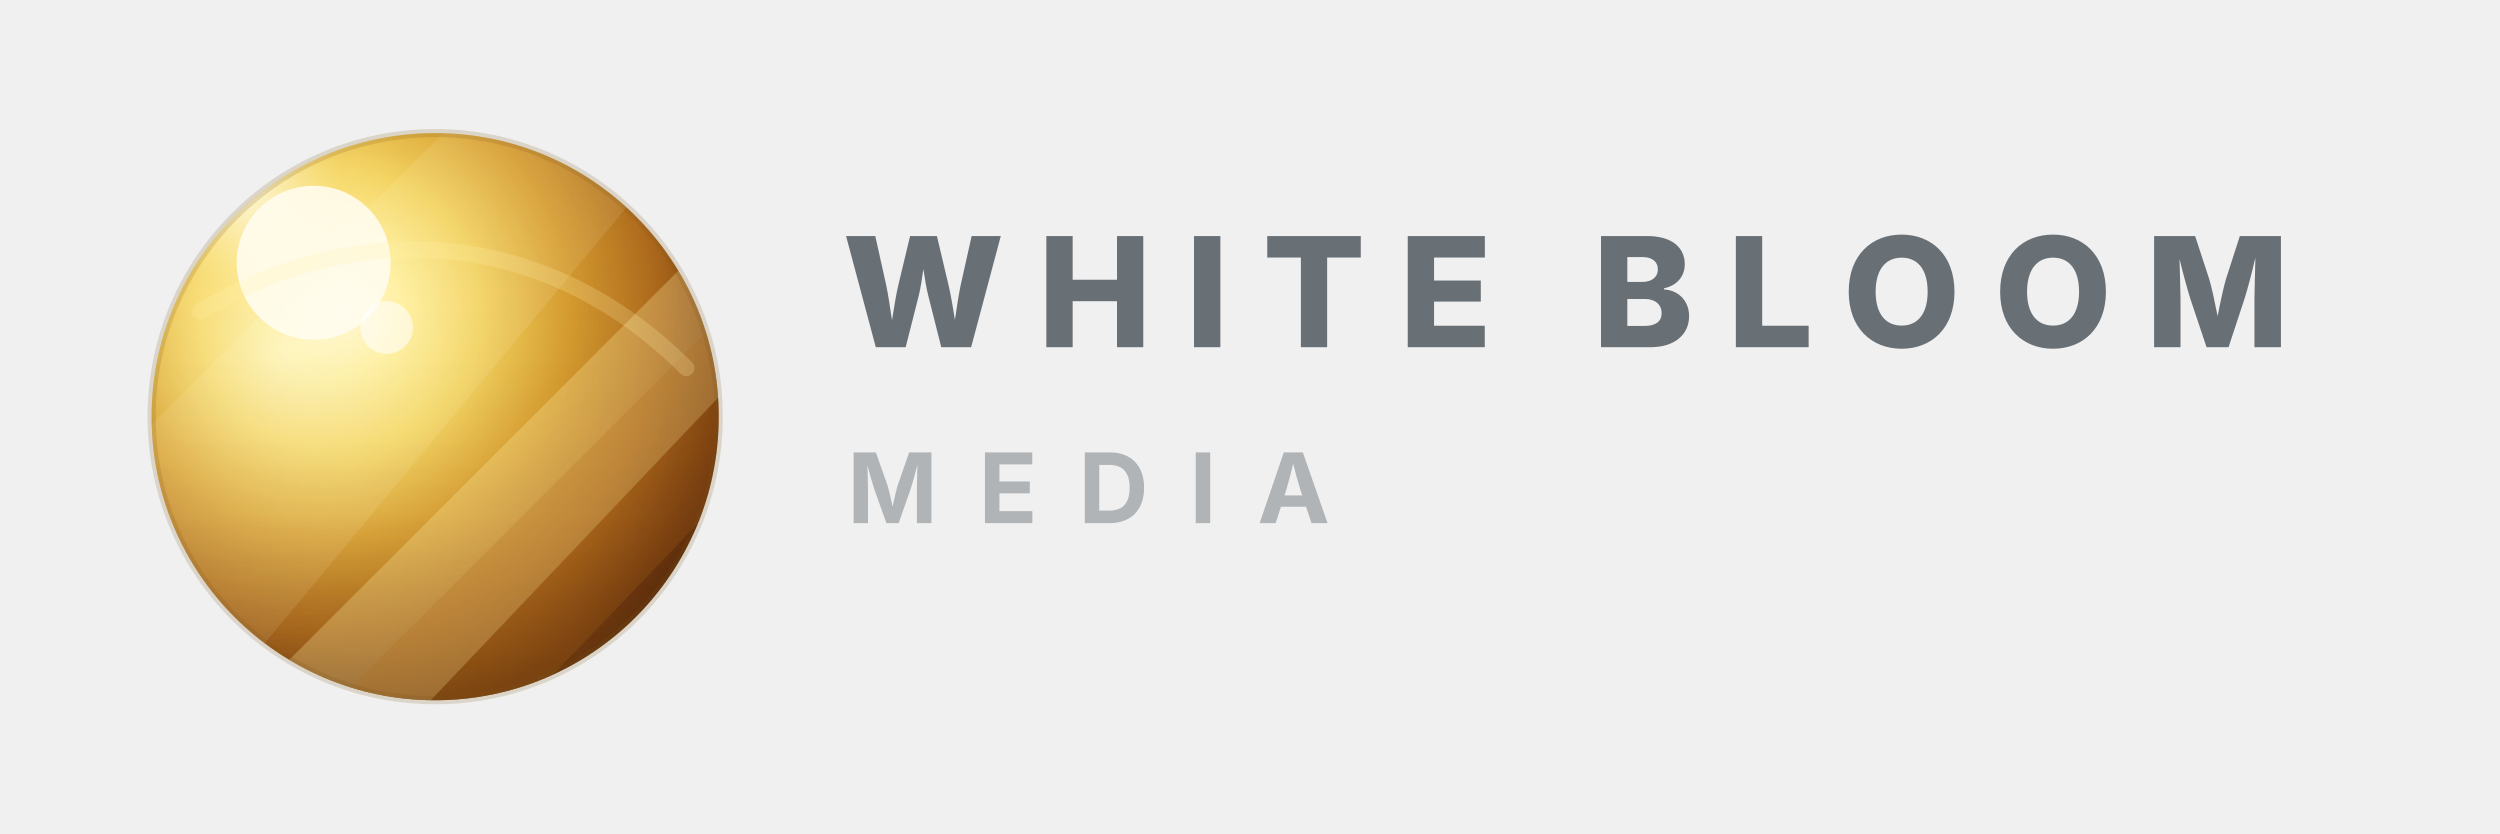
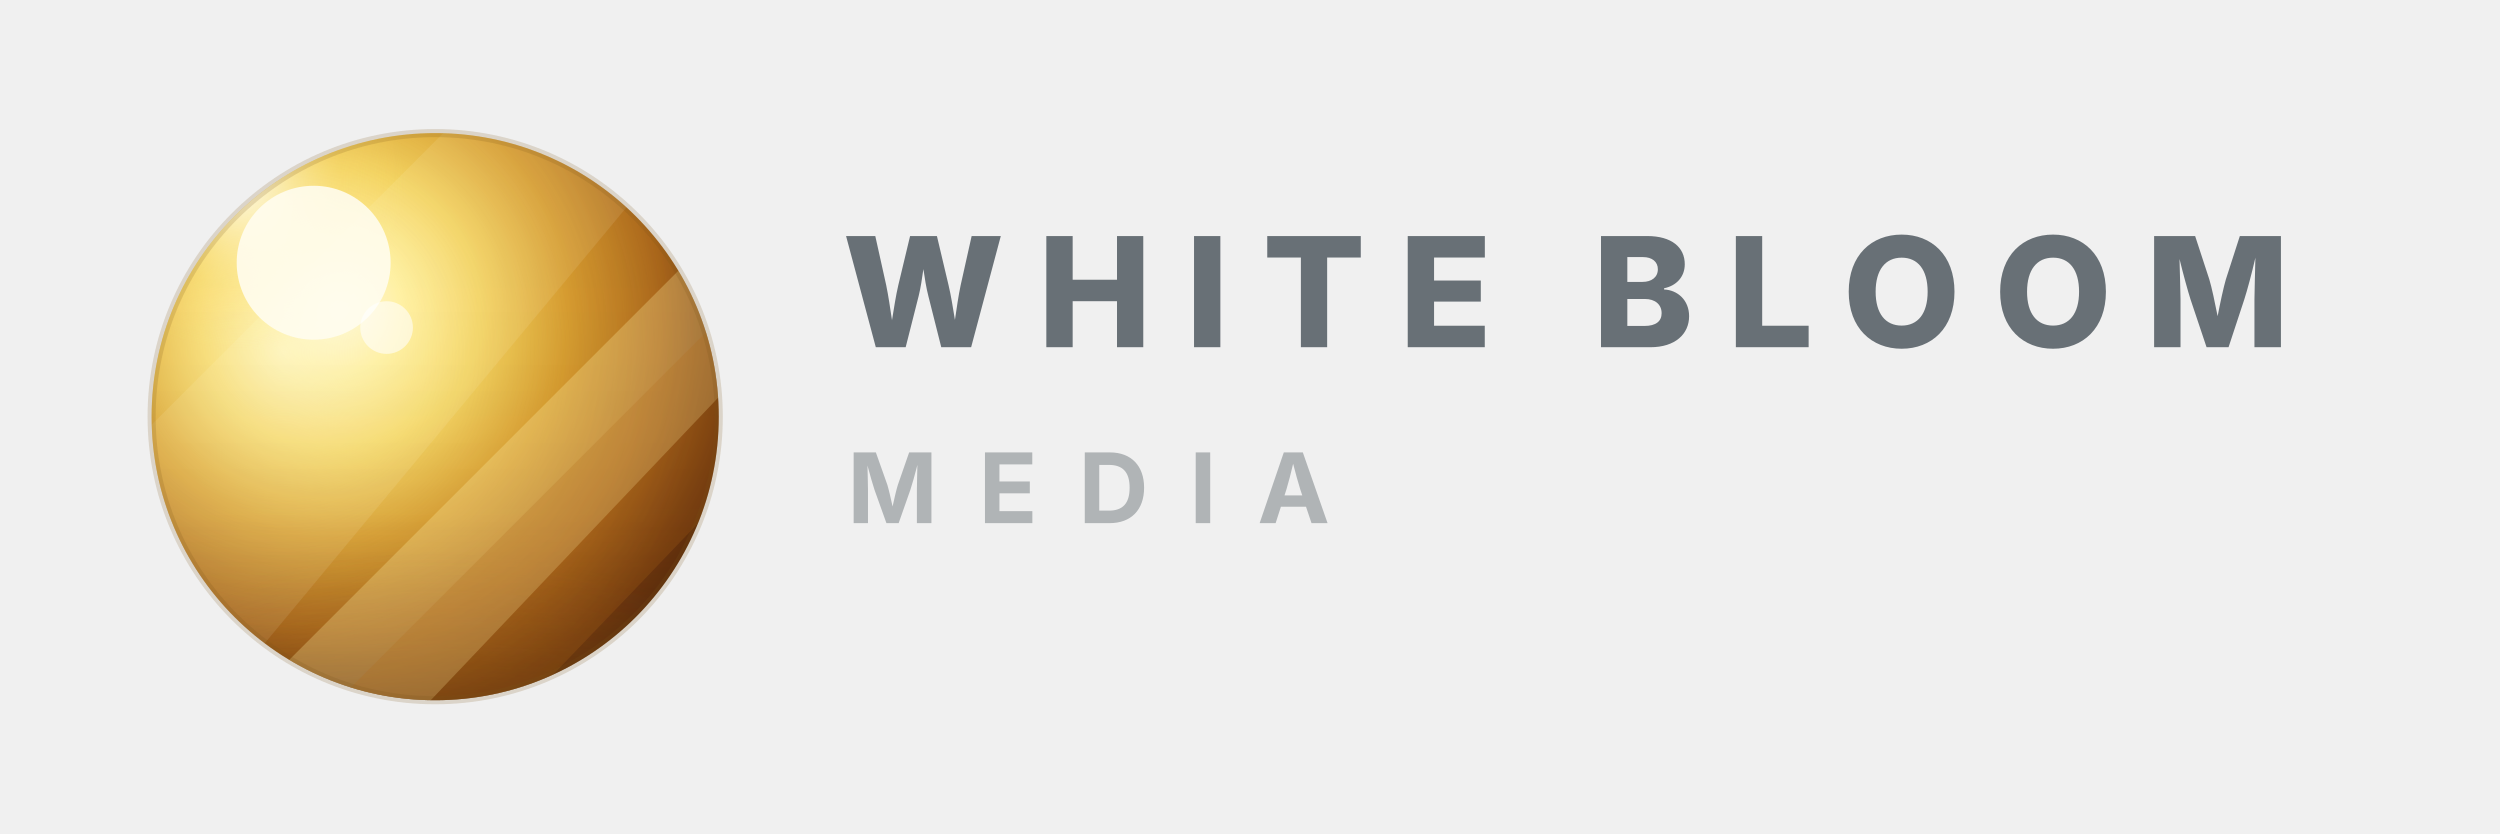
<svg xmlns="http://www.w3.org/2000/svg" viewBox="0 0 540 180" role="img" aria-labelledby="title">
  <g transform="translate(24 20) scale(.875)">
    <defs>
      <radialGradient id="markBase" cx="33%" cy="31%" r="92%">
        <stop offset="0" stop-color="#fffef4" />
        <stop offset="0.12" stop-color="#fff1a1" />
        <stop offset="0.27" stop-color="#f3d35d" />
        <stop offset="0.44" stop-color="#d49a2e" />
        <stop offset="0.62" stop-color="#a8641a" />
        <stop offset="0.78" stop-color="#67320d" />
        <stop offset="1" stop-color="#251205" />
      </radialGradient>
      <radialGradient id="markLeftGlow" cx="24%" cy="39%" r="72%">
        <stop offset="0" stop-color="#fff9d5" stop-opacity="0.58" />
        <stop offset=".34" stop-color="#ffe98e" stop-opacity="0.24" />
        <stop offset=".72" stop-color="#dba33b" stop-opacity=".08" />
        <stop offset="1" stop-color="#dba33b" stop-opacity="0" />
      </radialGradient>
      <radialGradient id="markFlare" cx="31%" cy="30%" r="42%">
        <stop offset="0" stop-color="#ffffff" stop-opacity=".95" />
        <stop offset=".24" stop-color="#fffce7" stop-opacity=".56" />
        <stop offset=".62" stop-color="#ffe88d" stop-opacity=".16" />
        <stop offset="1" stop-color="#ffe88d" stop-opacity="0" />
      </radialGradient>
      <linearGradient id="markBottomShade" x1="80" y1="38" x2="80" y2="170" gradientUnits="userSpaceOnUse">
        <stop offset="0" stop-color="#4b260a" stop-opacity="0" />
        <stop offset=".5" stop-color="#70400f" stop-opacity=".04" />
        <stop offset=".74" stop-color="#74410f" stop-opacity=".24" />
        <stop offset="1" stop-color="#281307" stop-opacity=".72" />
      </linearGradient>
      <radialGradient id="markBottomBrown" cx="50%" cy="104%" r="76%">
        <stop offset="0" stop-color="#281307" stop-opacity="0.92" />
        <stop offset=".34" stop-color="#70400f" stop-opacity="0.55" />
        <stop offset=".66" stop-color="#a66b1e" stop-opacity="0.16" />
        <stop offset="1" stop-color="#a66b1e" stop-opacity="0" />
      </radialGradient>
      <clipPath id="markClip">
        <circle cx="80" cy="80" r="70" />
      </clipPath>
    </defs>
    <circle cx="80" cy="80" r="70" fill="url(#markBase)" />
    <g clip-path="url(#markClip)">
      <circle cx="80" cy="80" r="72" fill="url(#markLeftGlow)" />
      <ellipse cx="80" cy="139" rx="82" ry="58" fill="url(#markBottomBrown)" />
      <circle cx="80" cy="80" r="72" fill="url(#markBottomShade)" opacity="0.62" />
      <path d="M92 172 172 92v80z" fill="#3a1706" opacity="0.28" />
      <path d="M12 172 172 12v40L58 172z" fill="#fff2a8" opacity="0.28" />
      <path d="M34 172 172 34v44L82 172z" fill="#b36a18" opacity="0.22" />
      <path d="M-16 108 108 -16h56L8 172H-16z" fill="#fffbe2" opacity="0.1" />
      <circle cx="50" cy="42" r="50" fill="url(#markFlare)" />
      <circle cx="50" cy="42" r="19" fill="#fffdf0" opacity=".88" />
      <circle cx="68" cy="58" r="6.5" fill="#ffffff" opacity=".58" />
-       <path d="M22 54c40-24 86-20 120 14" fill="none" stroke="#fff0ad" stroke-opacity="0.22" stroke-width="4" stroke-linecap="round" />
    </g>
    <circle cx="80" cy="80" r="70" fill="none" stroke="#7b5318" stroke-opacity=".18" stroke-width="2" />
  </g>
  <g font-family="Inter, Arial, Helvetica, sans-serif" text-rendering="geometricPrecision">
    <text x="182" y="75" fill="#687076" font-size="33" font-weight="800" letter-spacing="7.2">WHITE BLOOM</text>
    <text x="183" y="113" fill="#b0b4b6" font-size="21" font-weight="700" letter-spacing="8.8">MEDIA</text>
  </g>
</svg>
